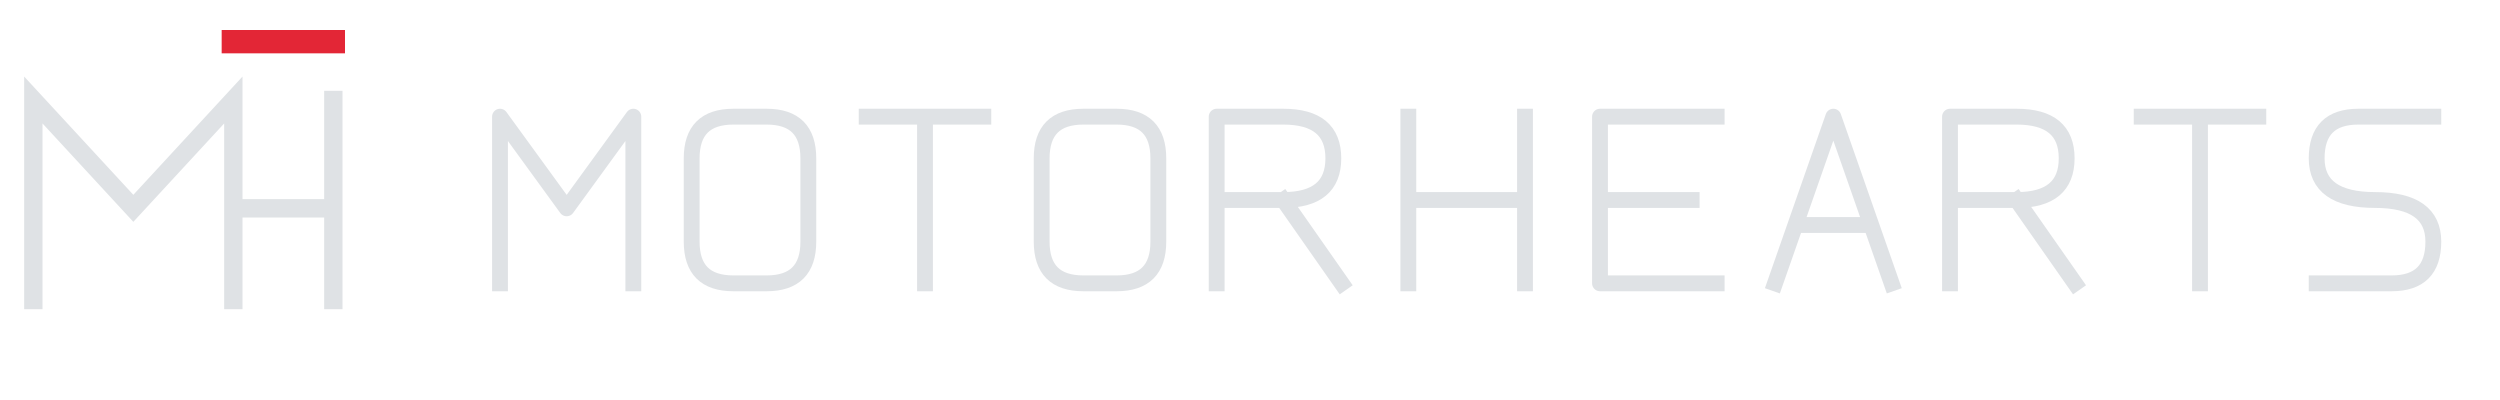
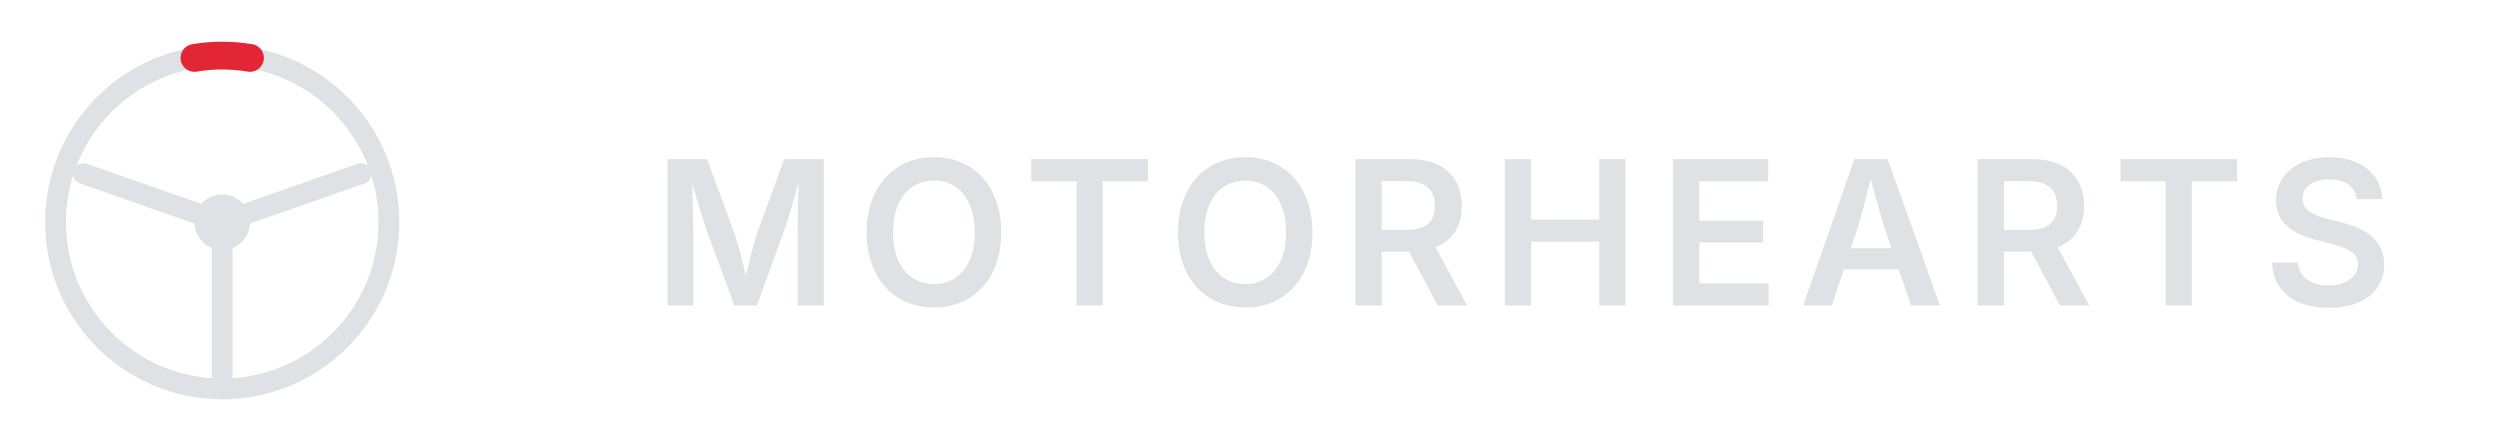
- <svg xmlns="http://www.w3.org/2000/svg" viewBox="0 0 300 48" width="300" height="48" role="img" aria-labelledby="title">
+ <svg xmlns="http://www.w3.org/2000/svg" viewBox="0 0 360 64" width="360" height="64" role="img" aria-labelledby="title">
  <style>svg{color:#DFE2E5}@media(prefers-color-scheme:light){svg{color:#25282D}}</style>
-   <g fill="none" stroke="currentColor" stroke-width="2.2" stroke-linecap="square" stroke-linejoin="miter">
-     <path d="M4 36V12L16 25L28 12V36M28 25H40M40 12V36" />
-     <path d="M28 5H40" stroke="#E32636" stroke-width="2.8" />
+   <g fill="none" stroke="currentColor" stroke-width="3" stroke-linecap="round" stroke-linejoin="round">
+     <circle cx="32" cy="32" r="24" />
+     <path d="M12 25L32 32L52 25M32 36V56" />
+     <circle cx="32" cy="32" r="4" fill="currentColor" stroke="none" />
+     <path d="M28 8.34A24 24 0 0 1 36 8.34" stroke="#E32636" stroke-width="4" />
  </g>
-   <g transform="translate(60 12)" fill="none" stroke="currentColor" stroke-width="1.9" stroke-linecap="square" stroke-linejoin="round">
-     <path d="M0 22V2L8 13L16 2V22" />
-     <path transform="translate(23)" d="M5 2H9Q14 2 14 7V17Q14 22 9 22H5Q0 22 0 17V7Q0 2 5 2Z" />
-     <path transform="translate(44)" d="M0 2H14M7 2V22" />
-     <path transform="translate(65)" d="M5 2H9Q14 2 14 7V17Q14 22 9 22H5Q0 22 0 17V7Q0 2 5 2Z" />
-     <path transform="translate(86)" d="M0 22V2H8Q14 2 14 7Q14 12 8 12H0M8 12L15 22" />
-     <path transform="translate(109)" d="M0 2V22M14 2V22M0 12H14" />
-     <path transform="translate(132)" d="M14 2H0V22H14M0 12H11" />
-     <path transform="translate(153)" d="M0 22L7 2L14 22M3 15H11" />
-     <path transform="translate(174)" d="M0 22V2H8Q14 2 14 7Q14 12 8 12H0M8 12L15 22" />
-     <path transform="translate(197)" d="M0 2H14M7 2V22" />
-     <path transform="translate(218)" d="M14 2H5Q0 2 0 7Q0 12 7 12Q14 12 14 17Q14 22 9 22H0" />
-   </g>
+   <text x="94" y="44" font-family="Inter,Arial,sans-serif" font-size="29" font-weight="600" letter-spacing="2.6" fill="currentColor">MOTORHEARTS</text>
</svg>
